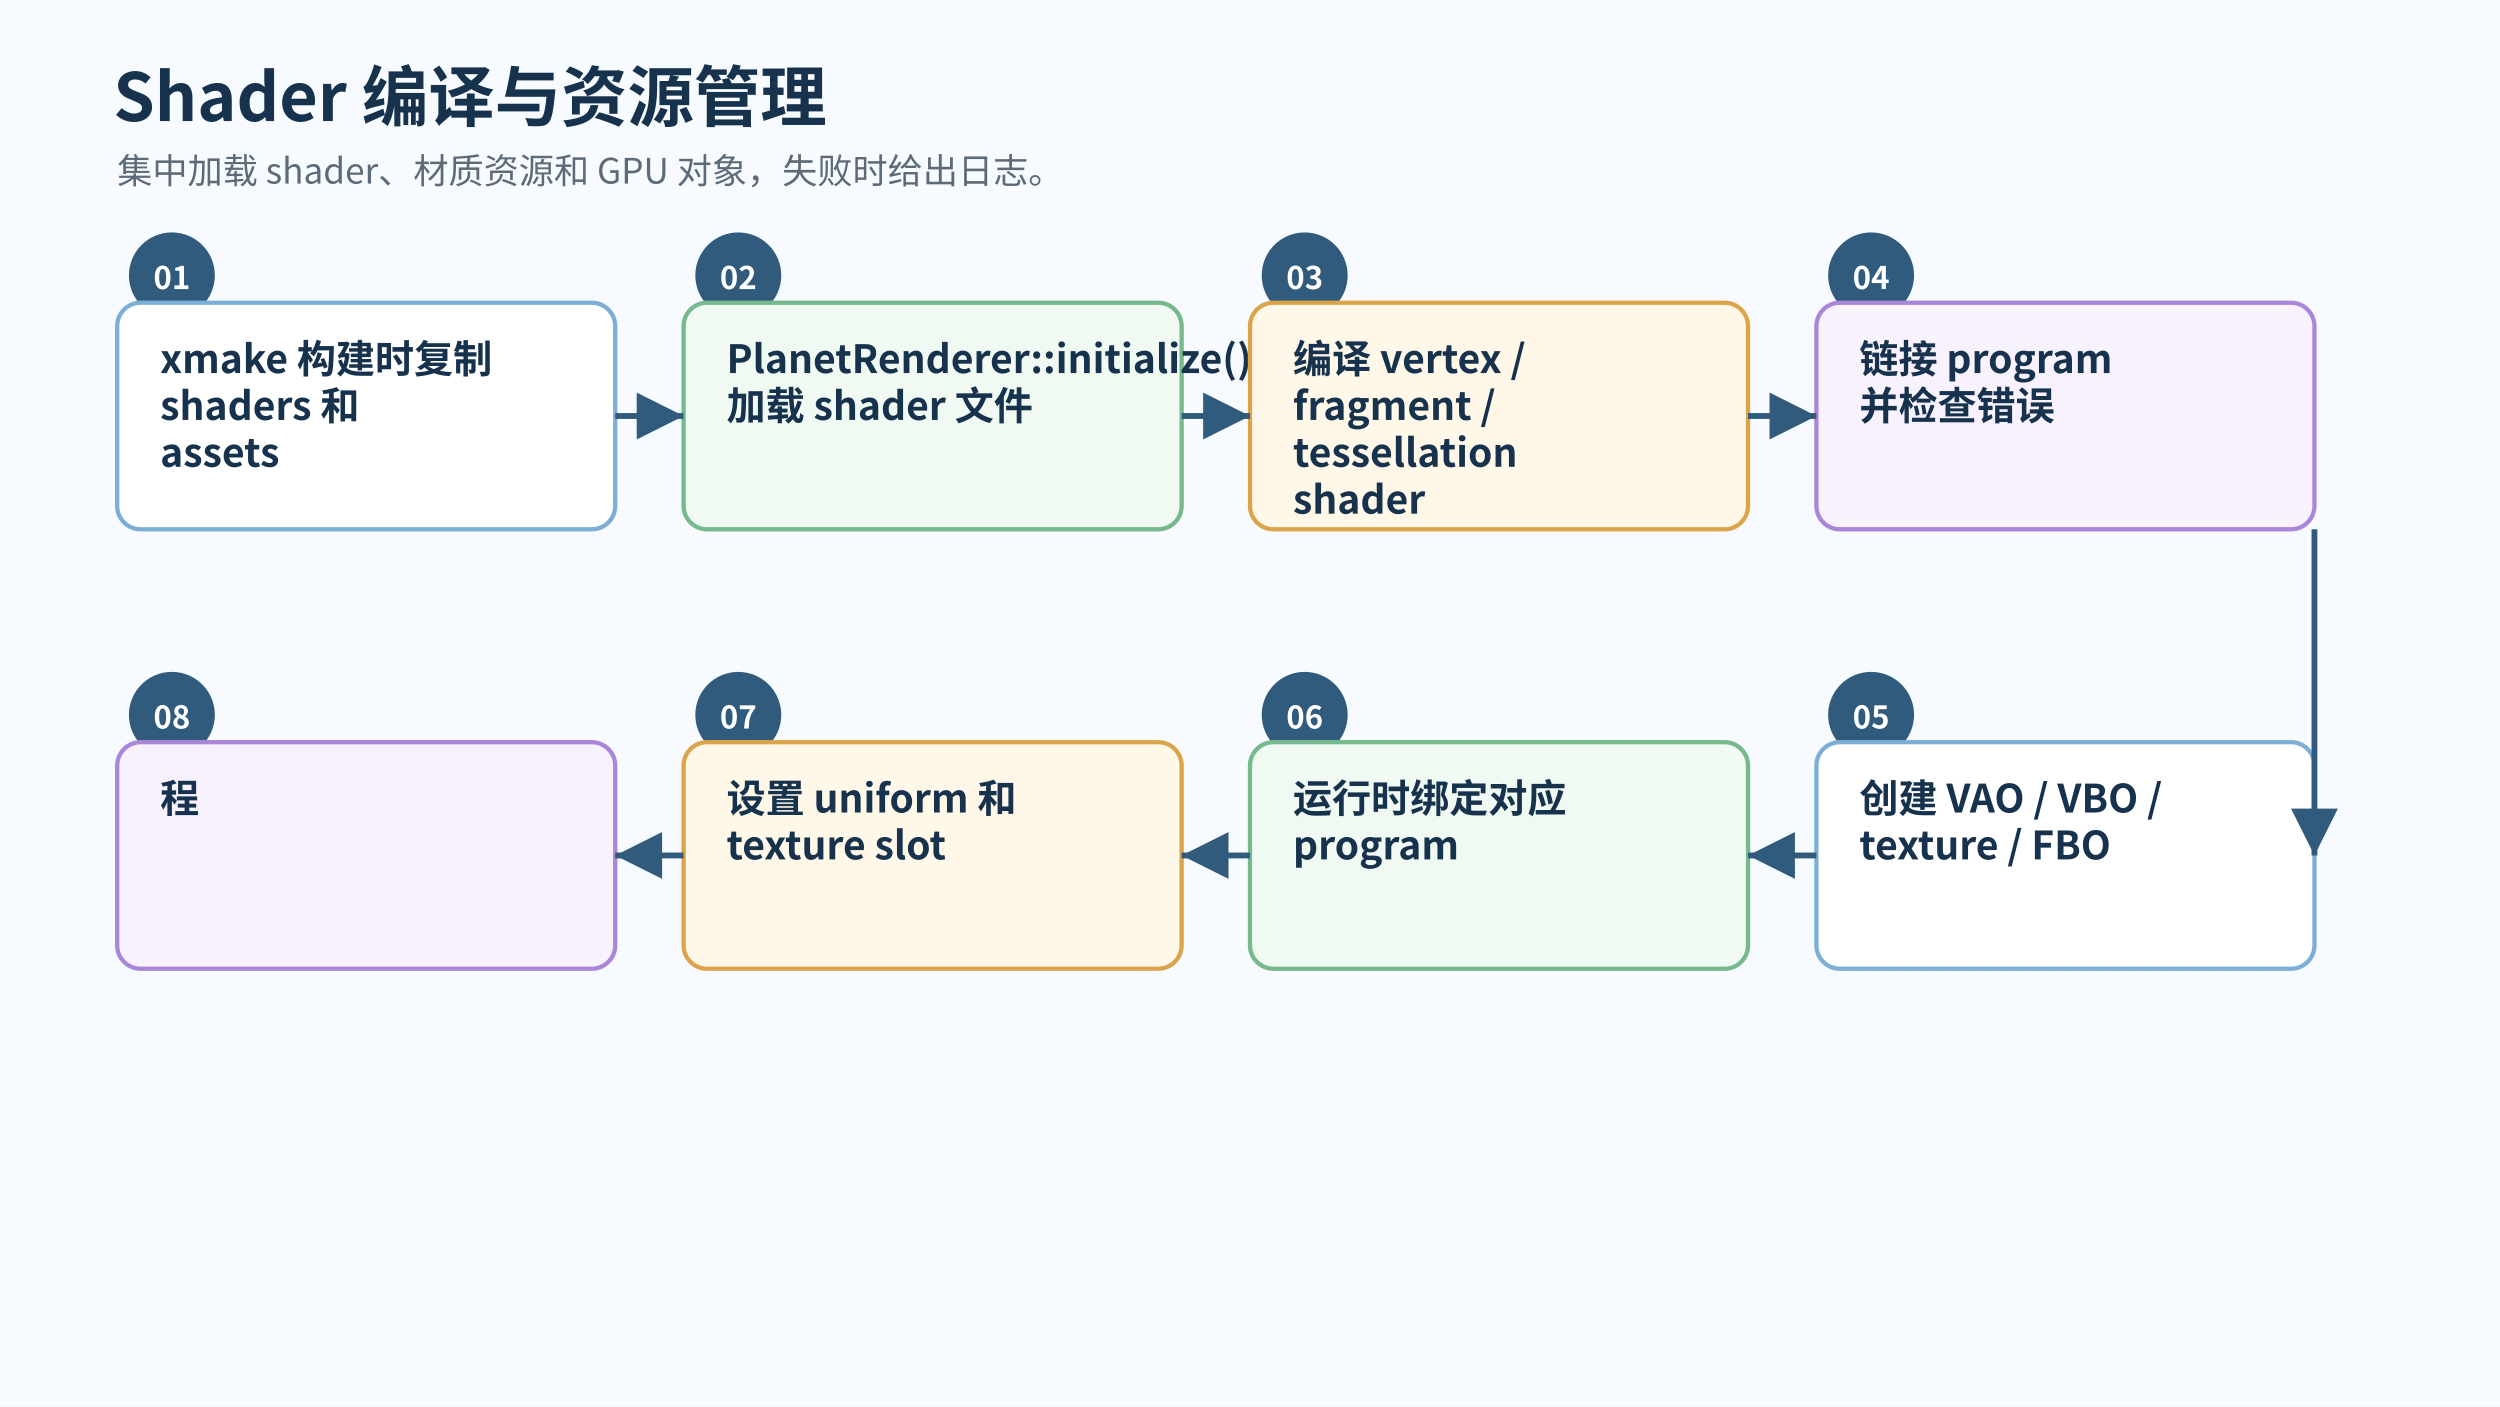
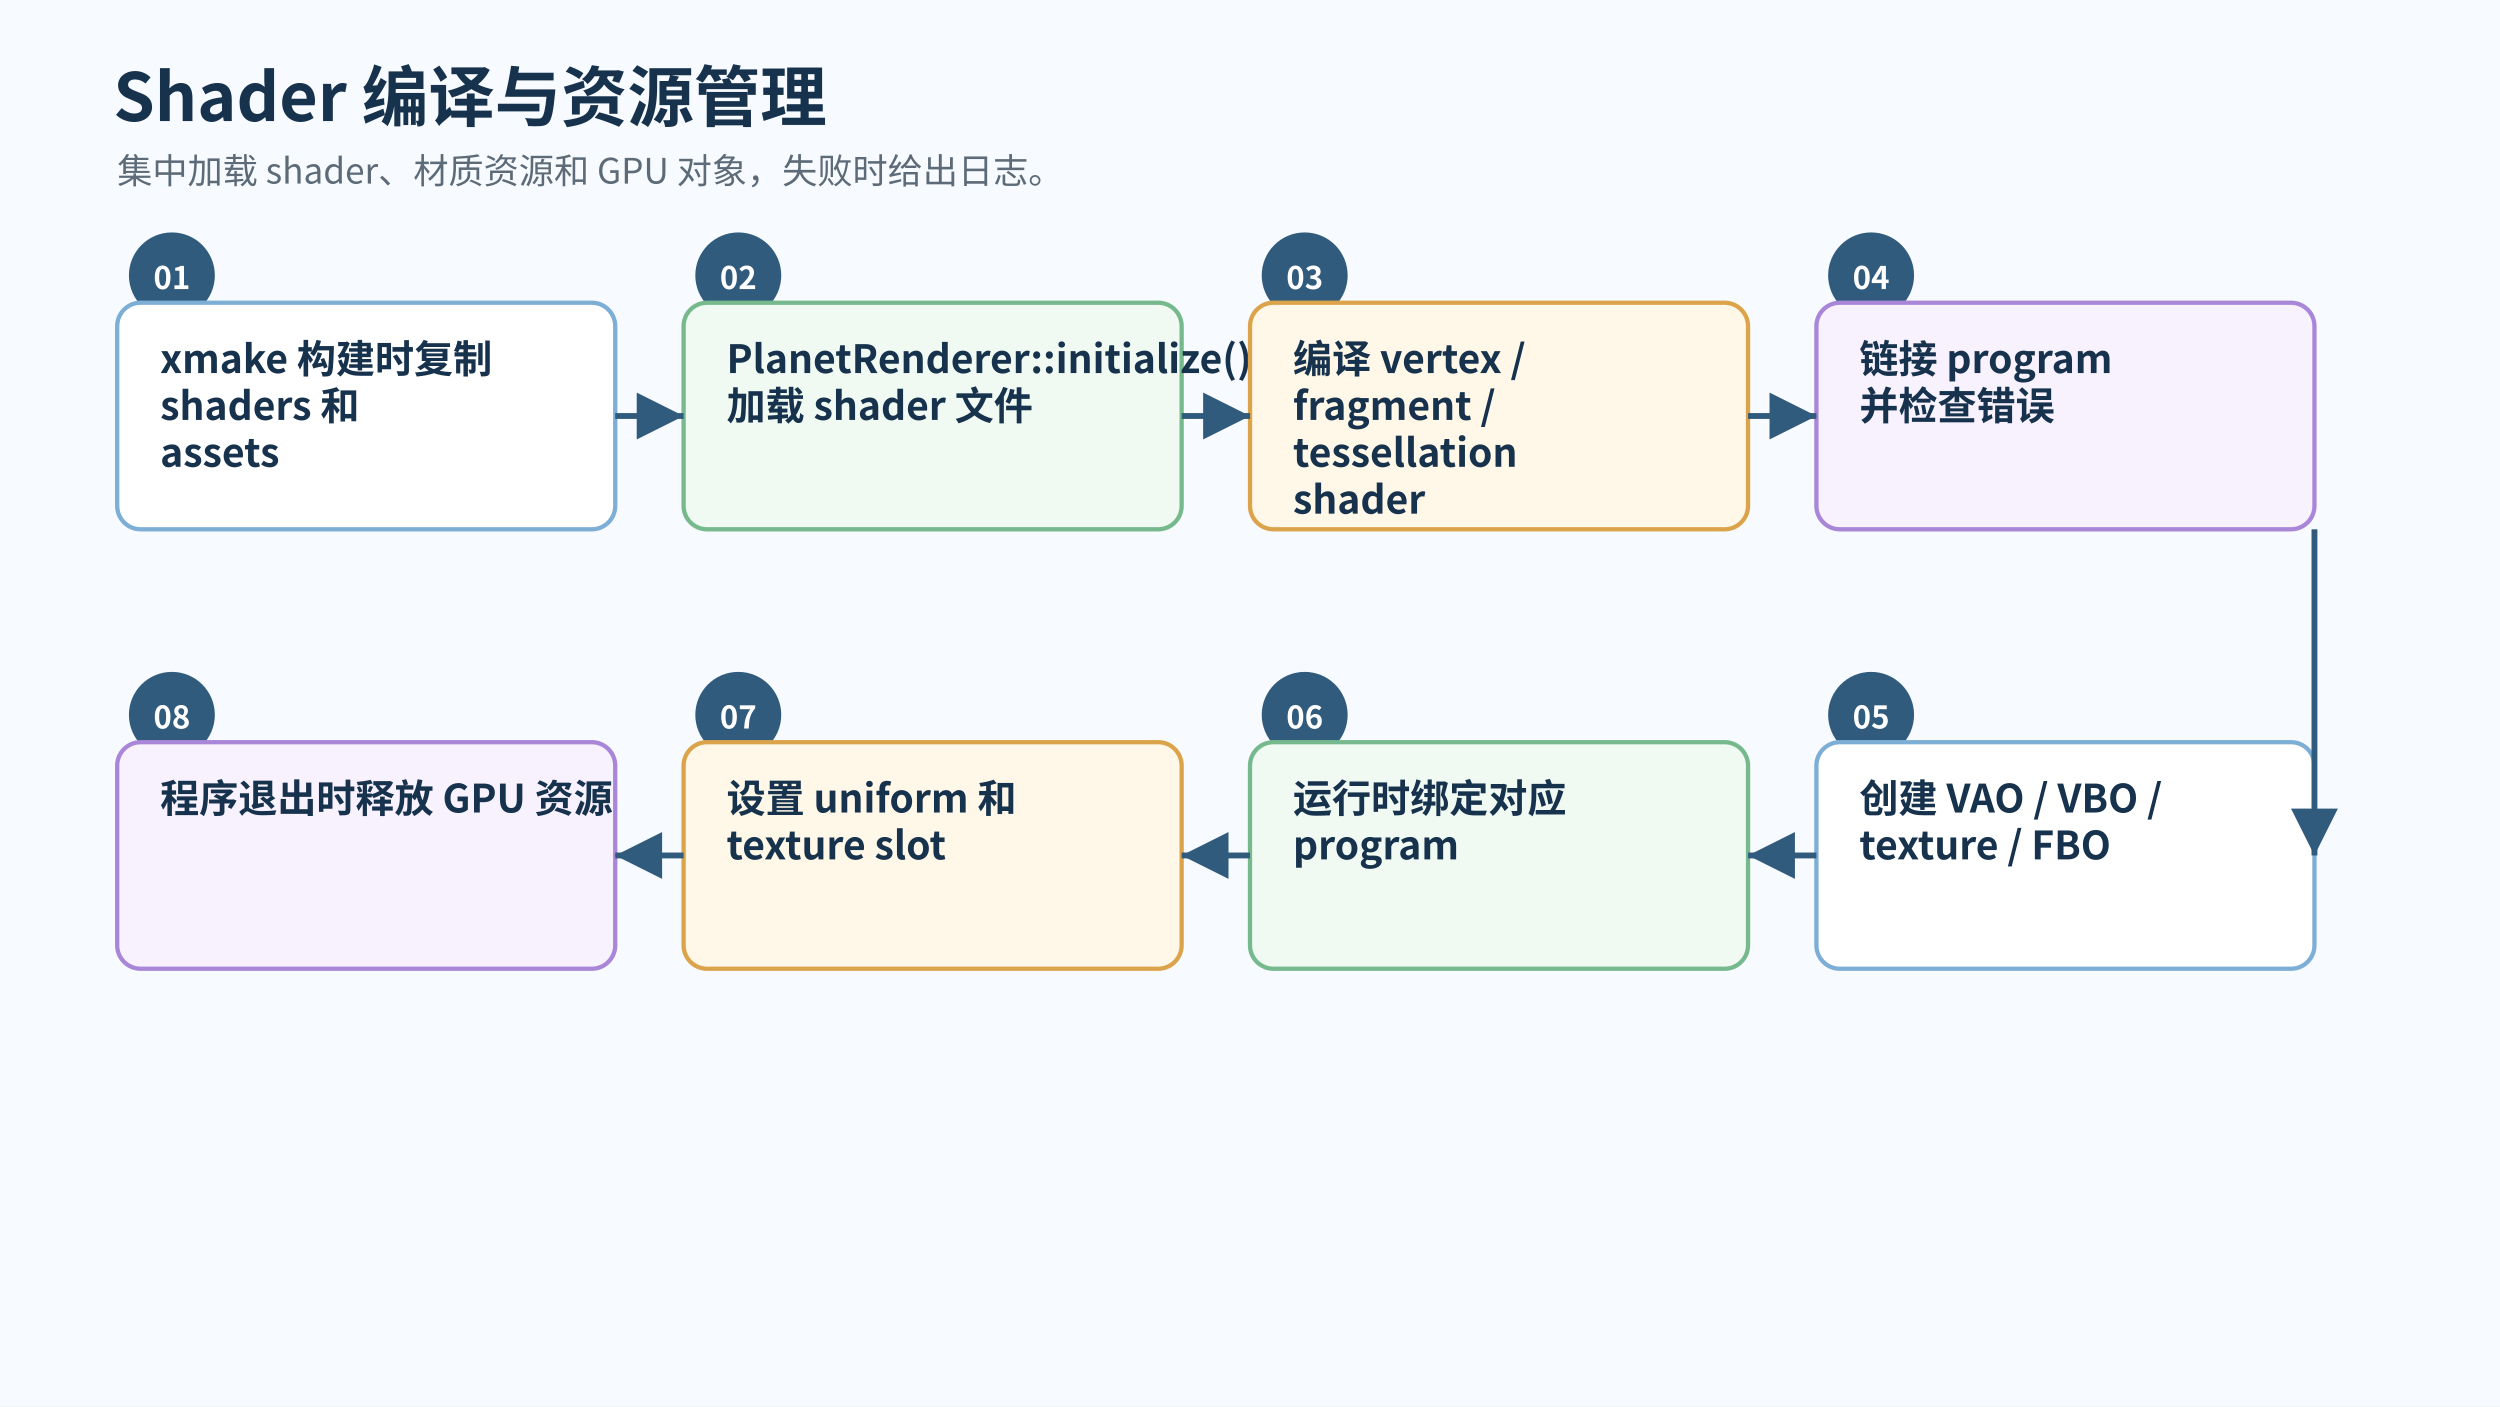
<svg xmlns="http://www.w3.org/2000/svg" width="1280" height="720" viewBox="0 0 1280 720" role="img" aria-labelledby="title desc">
  <defs>
    <marker id="arrow" markerWidth="12" markerHeight="12" refX="10" refY="6" orient="auto">
      <path d="M2,2 L10,6 L2,10 Z" fill="#315b7c" />
    </marker>
    <style>
      .bg{fill:#f7fbff}.title{font:700 34px 'Microsoft YaHei','Noto Sans CJK SC',Arial,sans-serif;fill:#17324d}.sub{font:18px 'Microsoft YaHei','Noto Sans CJK SC',Arial,sans-serif;fill:#5d6b78}
      .box{fill:#fff;stroke-width:2.2}.blue{stroke:#7daed5;fill:#ffffff}.green{stroke:#76b98d;fill:#f0faf3}.amber{stroke:#dca44a;fill:#fff8e8}.violet{stroke:#a986d7;fill:#f8f2ff}
      .label{font:700 20px 'Microsoft YaHei','Noto Sans CJK SC',Arial,sans-serif;fill:#17324d}.small{font:16px 'Microsoft YaHei','Noto Sans CJK SC',Arial,sans-serif;fill:#435464}.arrow{stroke:#315b7c;stroke-width:3;fill:none;marker-end:url(#arrow)}
      .numCircle{fill:#315b7c}.num{font:700 16px 'Microsoft YaHei','Noto Sans CJK SC',Arial,sans-serif;fill:white}
    </style>
  </defs>
  <rect class="bg" width="1280" height="720" />
  <text class="title" x="58" y="62">Shader 编译与资源管理</text>
-   <text class="sub" x="60" y="94">集中加载 shader、材质资源和 GPU 对象，失败时给出日志。</text>
+   <text class="sub" x="60" y="94" text-anchor="start">集中加载 shader、材质资源和 GPU 对象，失败时给出日志。</text>
  <circle class="numCircle" cx="88" cy="141" r="22" />
  <text class="num" x="88" y="148" text-anchor="middle">01</text>
  <rect class="box blue" x="60" y="155" width="255" height="116" rx="12" />
  <text class="label" x="82" y="191" text-anchor="start">xmake 构建时复制</text>
  <text class="label" x="82" y="215" text-anchor="start">shaders 和</text>
  <text class="label" x="82" y="239" text-anchor="start">assets</text>
  <circle class="numCircle" cx="378" cy="141" r="22" />
  <text class="num" x="378" y="148" text-anchor="middle">02</text>
  <rect class="box green" x="350" y="155" width="255" height="116" rx="12" />
  <text class="label" x="372" y="191" text-anchor="start">PlanetRenderer::initialize()</text>
  <text class="label" x="372" y="215" text-anchor="start">加载 shader 文件</text>
  <path class="arrow" d="M315 213 C332 213, 332 213, 350 213" />
  <circle class="numCircle" cx="668" cy="141" r="22" />
  <text class="num" x="668" y="148" text-anchor="middle">03</text>
  <rect class="box amber" x="640" y="155" width="255" height="116" rx="12" />
  <text class="label" x="662" y="191" text-anchor="start">编译 vertex /</text>
  <text class="label" x="662" y="215" text-anchor="start">fragment /</text>
  <text class="label" x="662" y="239" text-anchor="start">tessellation</text>
  <text class="label" x="662" y="263" text-anchor="start">shader</text>
  <path class="arrow" d="M605 213 C622 213, 622 213, 640 213" />
  <circle class="numCircle" cx="958" cy="141" r="22" />
  <text class="num" x="958" y="148" text-anchor="middle">04</text>
  <rect class="box violet" x="930" y="155" width="255" height="116" rx="12" />
  <text class="label" x="952" y="191" text-anchor="start">链接 program</text>
  <text class="label" x="952" y="215" text-anchor="start">并检查错误</text>
  <path class="arrow" d="M895 213 C912 213, 912 213, 930 213" />
  <circle class="numCircle" cx="958" cy="366" r="22" />
  <text class="num" x="958" y="373" text-anchor="middle">05</text>
  <rect class="box blue" x="930" y="380" width="255" height="116" rx="12" />
  <text class="label" x="952" y="416" text-anchor="start">创建 VAO / VBO /</text>
  <text class="label" x="952" y="440" text-anchor="start">texture / FBO</text>
  <path class="arrow" d="M1185 271 L1185 338 L1185 338 L1185 438" />
  <circle class="numCircle" cx="668" cy="366" r="22" />
  <text class="num" x="668" y="373" text-anchor="middle">06</text>
  <rect class="box green" x="640" y="380" width="255" height="116" rx="12" />
  <text class="label" x="662" y="416" text-anchor="start">运行时绑定对应</text>
  <text class="label" x="662" y="440" text-anchor="start">program</text>
  <path class="arrow" d="M930 438 C912 438, 912 438, 895 438" />
  <circle class="numCircle" cx="378" cy="366" r="22" />
  <text class="num" x="378" y="373" text-anchor="middle">07</text>
  <rect class="box amber" x="350" y="380" width="255" height="116" rx="12" />
  <text class="label" x="372" y="416" text-anchor="start">设置 uniform 和</text>
  <text class="label" x="372" y="440" text-anchor="start">texture slot</text>
  <path class="arrow" d="M640 438 C622 438, 622 438, 605 438" />
  <circle class="numCircle" cx="88" cy="366" r="22" />
  <text class="num" x="88" y="373" text-anchor="middle">08</text>
  <rect class="box violet" x="60" y="380" width="255" height="116" rx="12" />
-   <text class="label" x="82" y="416" text-anchor="start">程</text>
+   <text class="label" x="82" y="416" text-anchor="start">程序退出时释放 GPU 资源</text>
  <path class="arrow" d="M350 438 C332 438, 332 438, 315 438" />
</svg>
